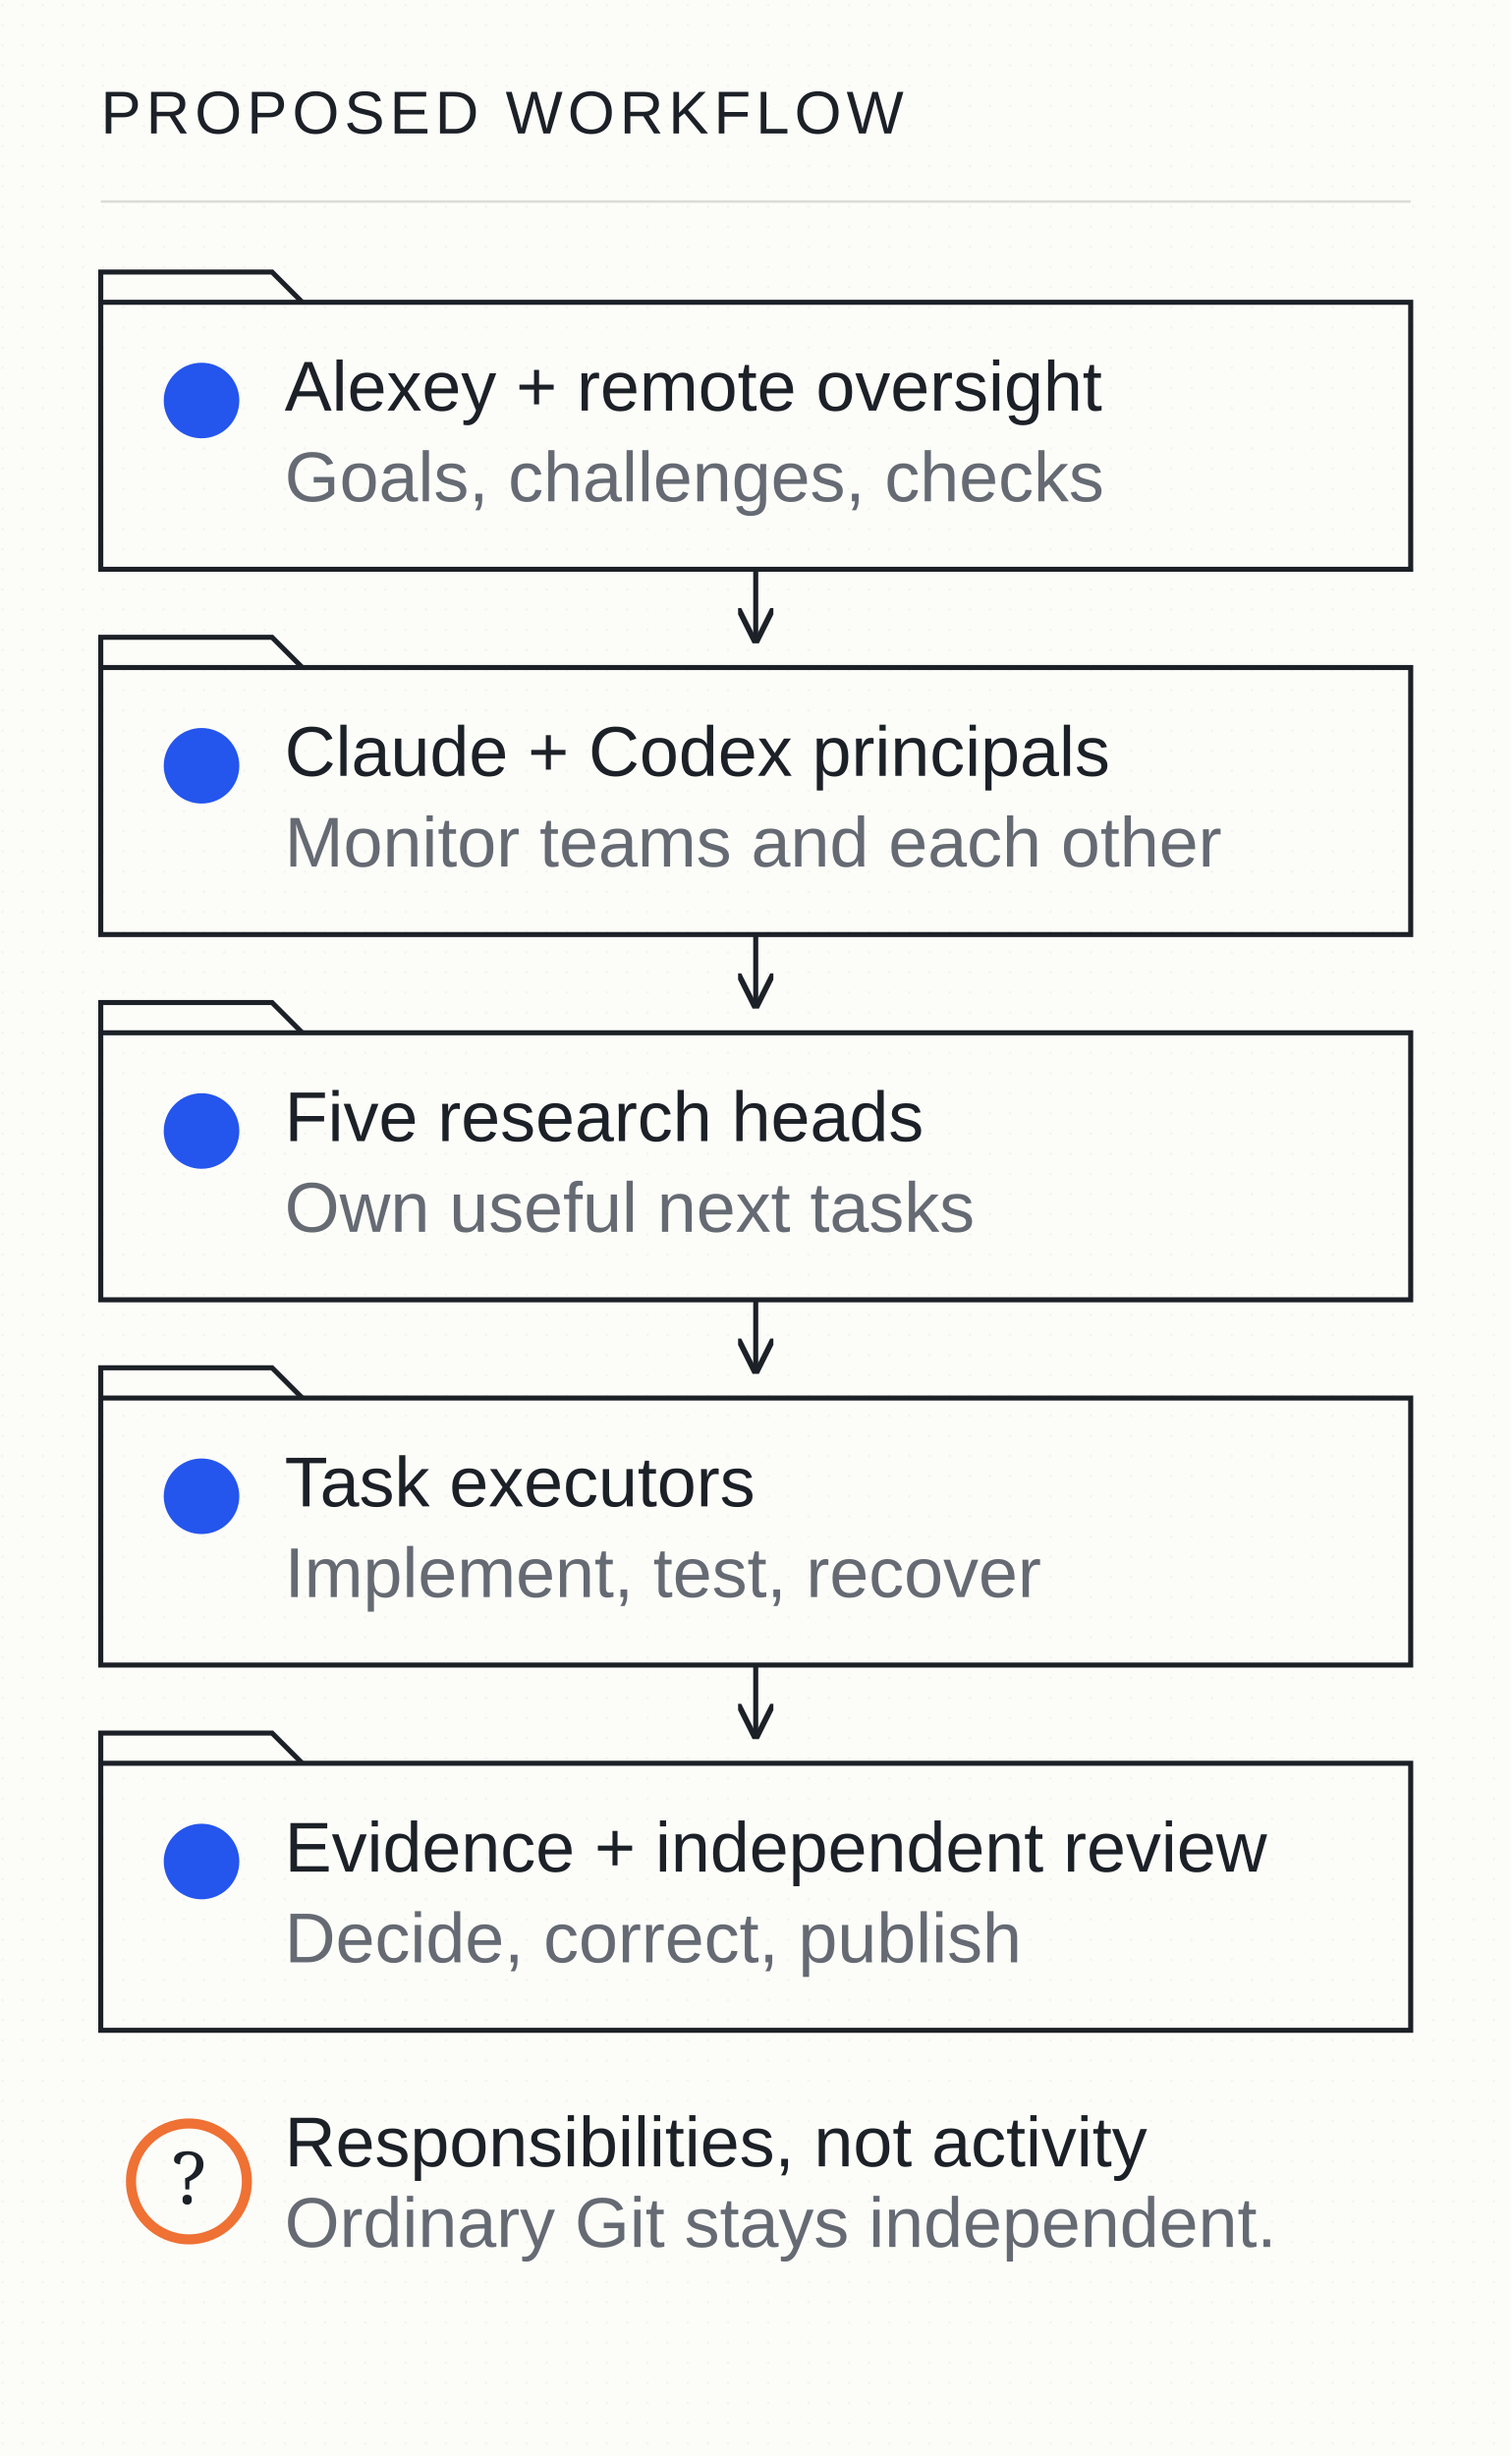
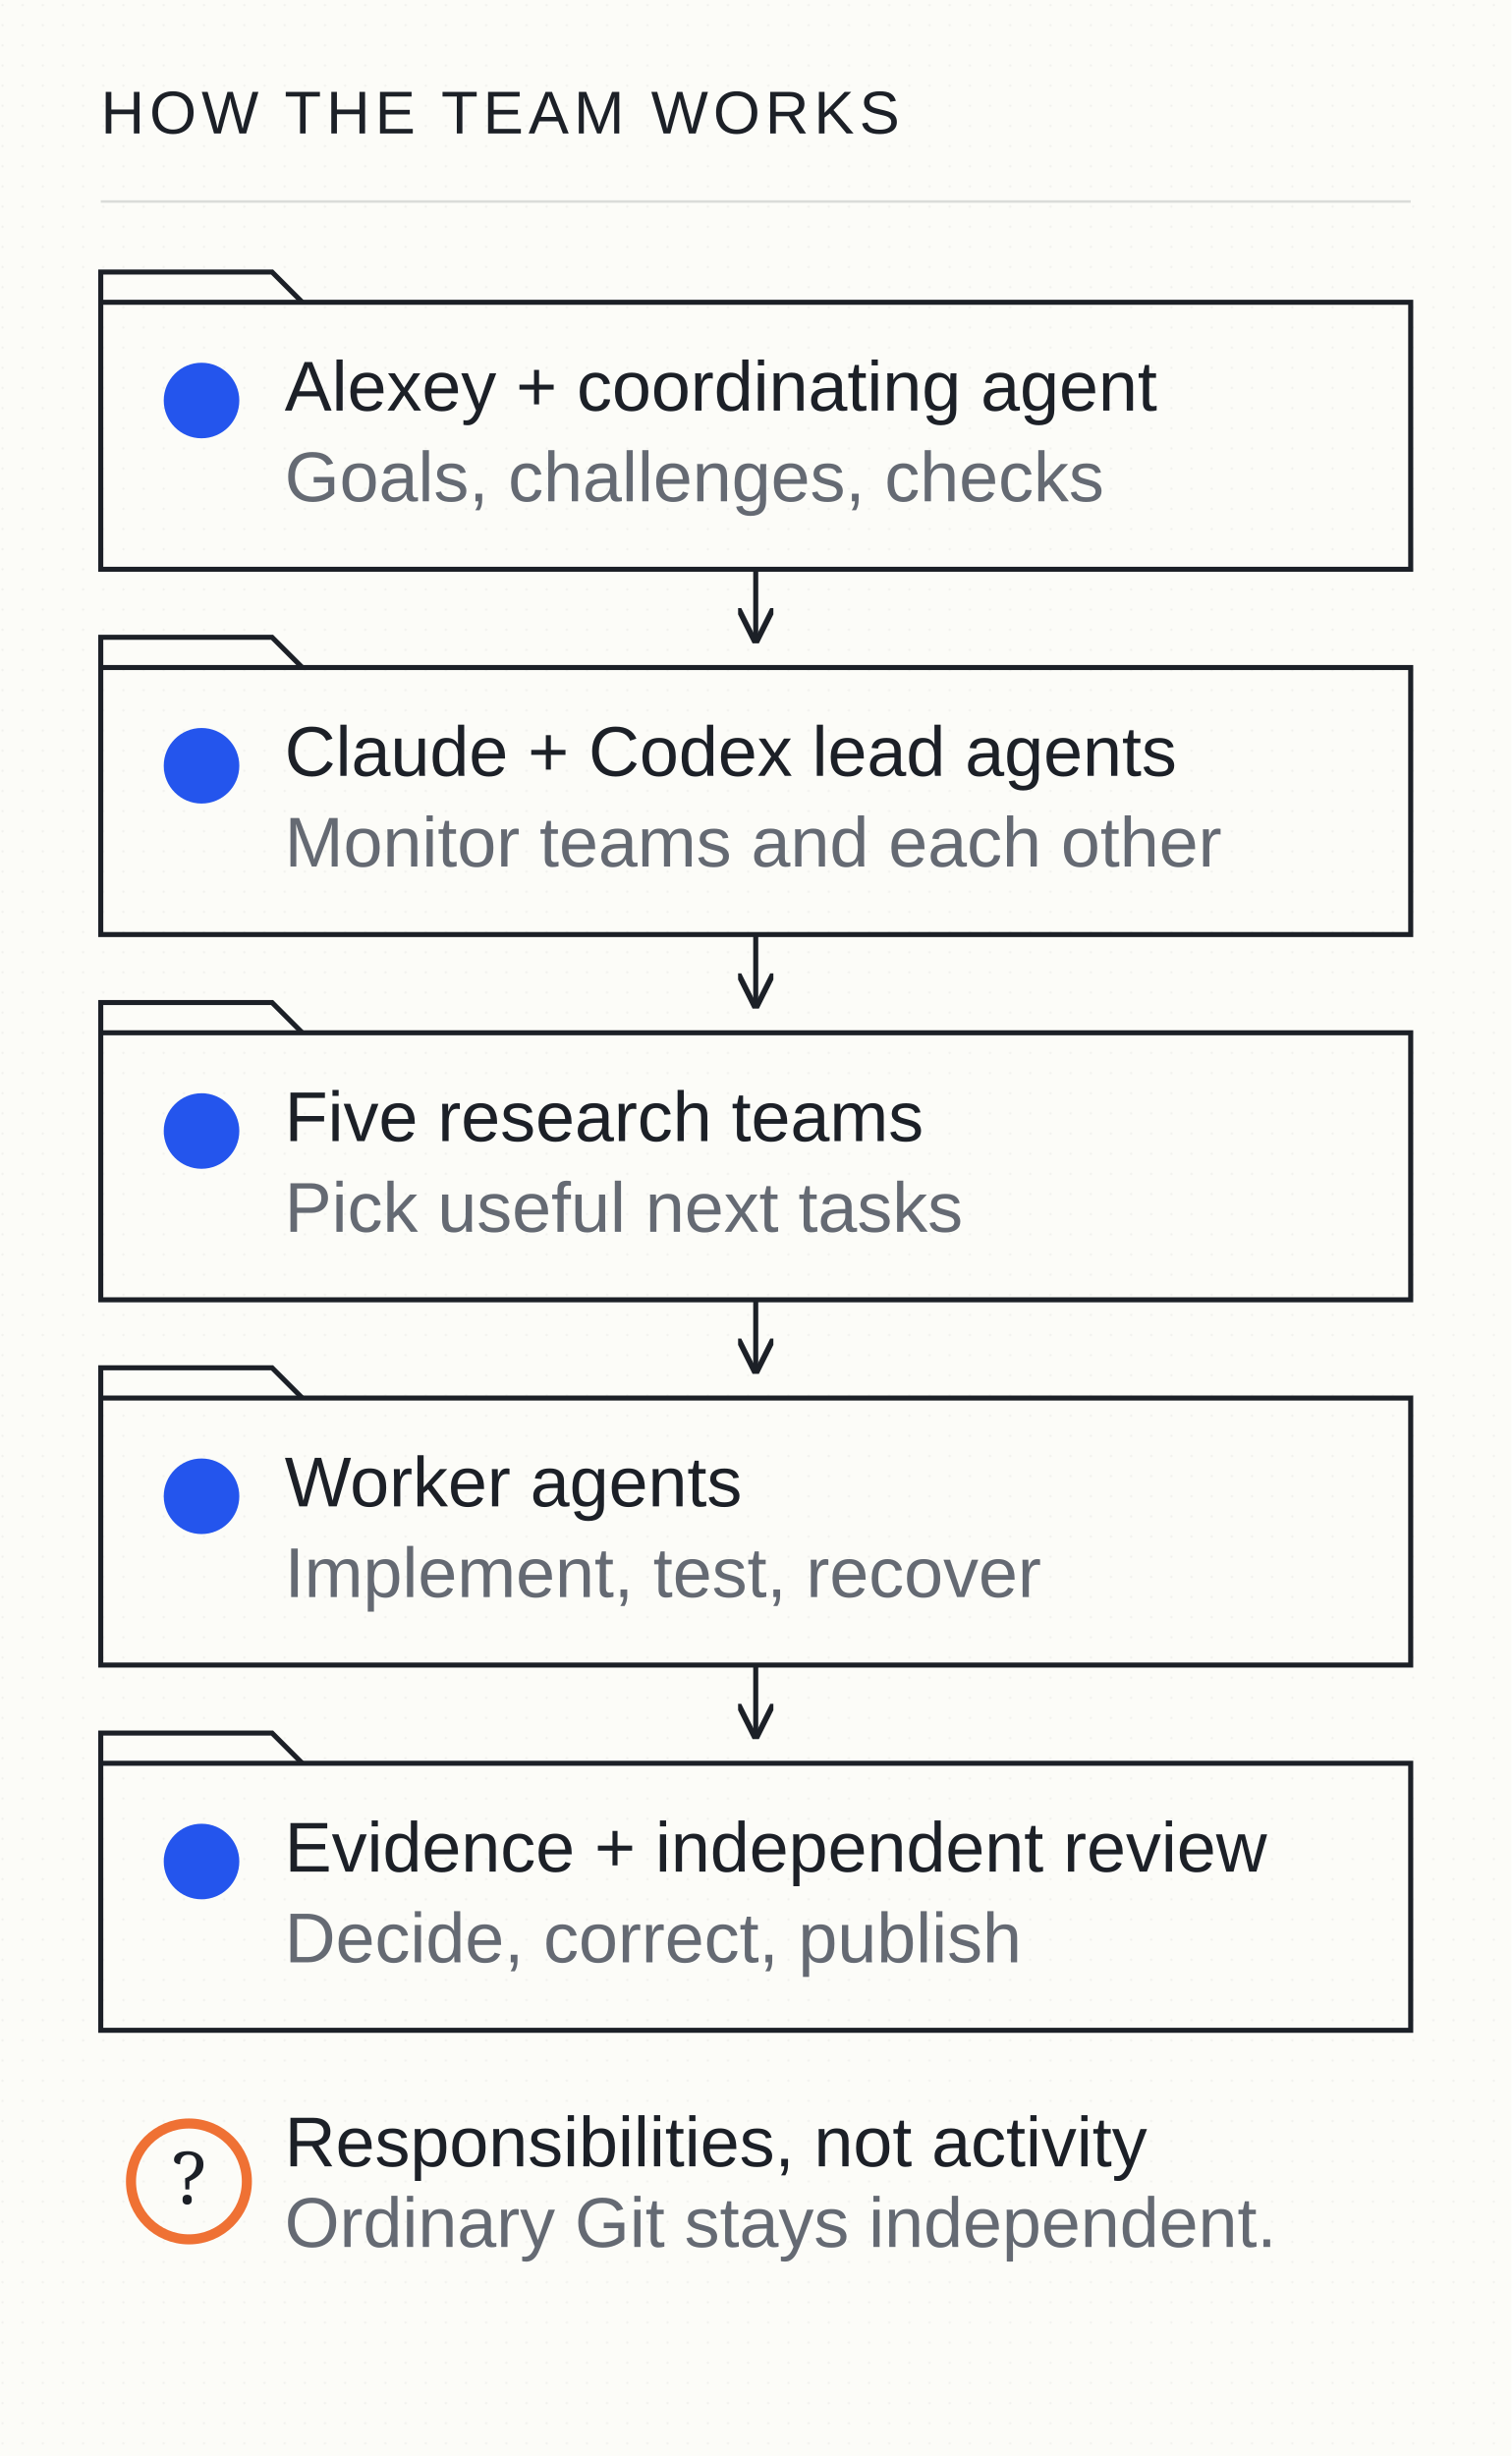
<svg xmlns="http://www.w3.org/2000/svg" width="600" height="975" viewBox="0 0 600 975" role="img" aria-labelledby="title desc">
  <defs>
    <pattern id="grain" width="8" height="8" patternUnits="userSpaceOnUse">
      <circle cx="1" cy="2" r=".5" fill="#1c2027" opacity=".045" />
    </pattern>
    <marker id="arrow" viewBox="0 0 10 10" refX="9" refY="5" markerWidth="7" markerHeight="7" orient="auto">
      <path d="M0 0 10 5 0 10" fill="none" stroke="#1c2027" stroke-width="1.6" />
    </marker>
  </defs>
  <rect width="600" height="975" fill="#fcfcf8" />
  <rect width="600" height="975" fill="url(#grain)" />
  <g font-family="Arial, sans-serif" fill="#1c2027">
-     <text x="40" y="53" font-size="24" letter-spacing="2">PROPOSED WORKFLOW</text>
+     <text x="40" y="53" font-size="24" letter-spacing="2">HOW THE TEAM WORKS</text>
    <path d="M40 80H560" stroke="#dadcd9" />
    <path d="M40 120V108H108L120 120" fill="#fcfcf8" stroke="#1c2027" stroke-width="2" />
    <rect x="40" y="120" width="520" height="106" fill="none" stroke="#1c2027" stroke-width="2" />
    <g fill="#2455ed">
      <circle cx="80" cy="159" r="15" />
    </g>
-     <text x="113" y="163" font-size="28">Alexey + remote oversight</text>
+     <text x="113" y="163" font-size="28">Alexey + coordinating agent</text>
    <text x="113" y="199" font-size="28" fill="#656a73">Goals, challenges, checks</text>
    <path d="M300 226V254" stroke="#1c2027" stroke-width="2" marker-end="url(#arrow)" />
    <path d="M40 265V253H108L120 265" fill="#fcfcf8" stroke="#1c2027" stroke-width="2" />
    <rect x="40" y="265" width="520" height="106" fill="none" stroke="#1c2027" stroke-width="2" />
    <g fill="#2455ed">
      <circle cx="80" cy="304" r="15" />
    </g>
-     <text x="113" y="308" font-size="28">Claude + Codex principals</text>
+     <text x="113" y="308" font-size="28">Claude + Codex lead agents</text>
    <text x="113" y="344" font-size="28" fill="#656a73">Monitor teams and each other</text>
    <path d="M300 371V399" stroke="#1c2027" stroke-width="2" marker-end="url(#arrow)" />
    <path d="M40 410V398H108L120 410" fill="#fcfcf8" stroke="#1c2027" stroke-width="2" />
    <rect x="40" y="410" width="520" height="106" fill="none" stroke="#1c2027" stroke-width="2" />
    <g fill="#2455ed">
      <circle cx="80" cy="449" r="15" />
    </g>
-     <text x="113" y="453" font-size="28">Five research heads</text>
-     <text x="113" y="489" font-size="28" fill="#656a73">Own useful next tasks</text>
+     <text x="113" y="453" font-size="28">Five research teams</text>
+     <text x="113" y="489" font-size="28" fill="#656a73">Pick useful next tasks</text>
    <path d="M300 516V544" stroke="#1c2027" stroke-width="2" marker-end="url(#arrow)" />
    <path d="M40 555V543H108L120 555" fill="#fcfcf8" stroke="#1c2027" stroke-width="2" />
    <rect x="40" y="555" width="520" height="106" fill="none" stroke="#1c2027" stroke-width="2" />
    <g fill="#2455ed">
      <circle cx="80" cy="594" r="15" />
    </g>
-     <text x="113" y="598" font-size="28">Task executors</text>
+     <text x="113" y="598" font-size="28">Worker agents</text>
    <text x="113" y="634" font-size="28" fill="#656a73">Implement, test, recover</text>
    <path d="M300 661V689" stroke="#1c2027" stroke-width="2" marker-end="url(#arrow)" />
    <path d="M40 700V688H108L120 700" fill="#fcfcf8" stroke="#1c2027" stroke-width="2" />
    <rect x="40" y="700" width="520" height="106" fill="none" stroke="#1c2027" stroke-width="2" />
    <g fill="#2455ed">
      <circle cx="80" cy="739" r="15" />
    </g>
    <text x="113" y="743" font-size="28">Evidence + independent review</text>
    <text x="113" y="779" font-size="28" fill="#656a73">Decide, correct, publish</text>
    <circle cx="75" cy="866" r="23" stroke="#ef7134" stroke-width="4" fill="none" />
    <text x="75" y="875" font-family="Georgia, serif" font-size="29" text-anchor="middle">?</text>
    <text x="113" y="860" font-size="28">Responsibilities, not activity</text>
    <text x="113" y="892" font-size="28" fill="#656a73">Ordinary Git stays independent.</text>
  </g>
</svg>
